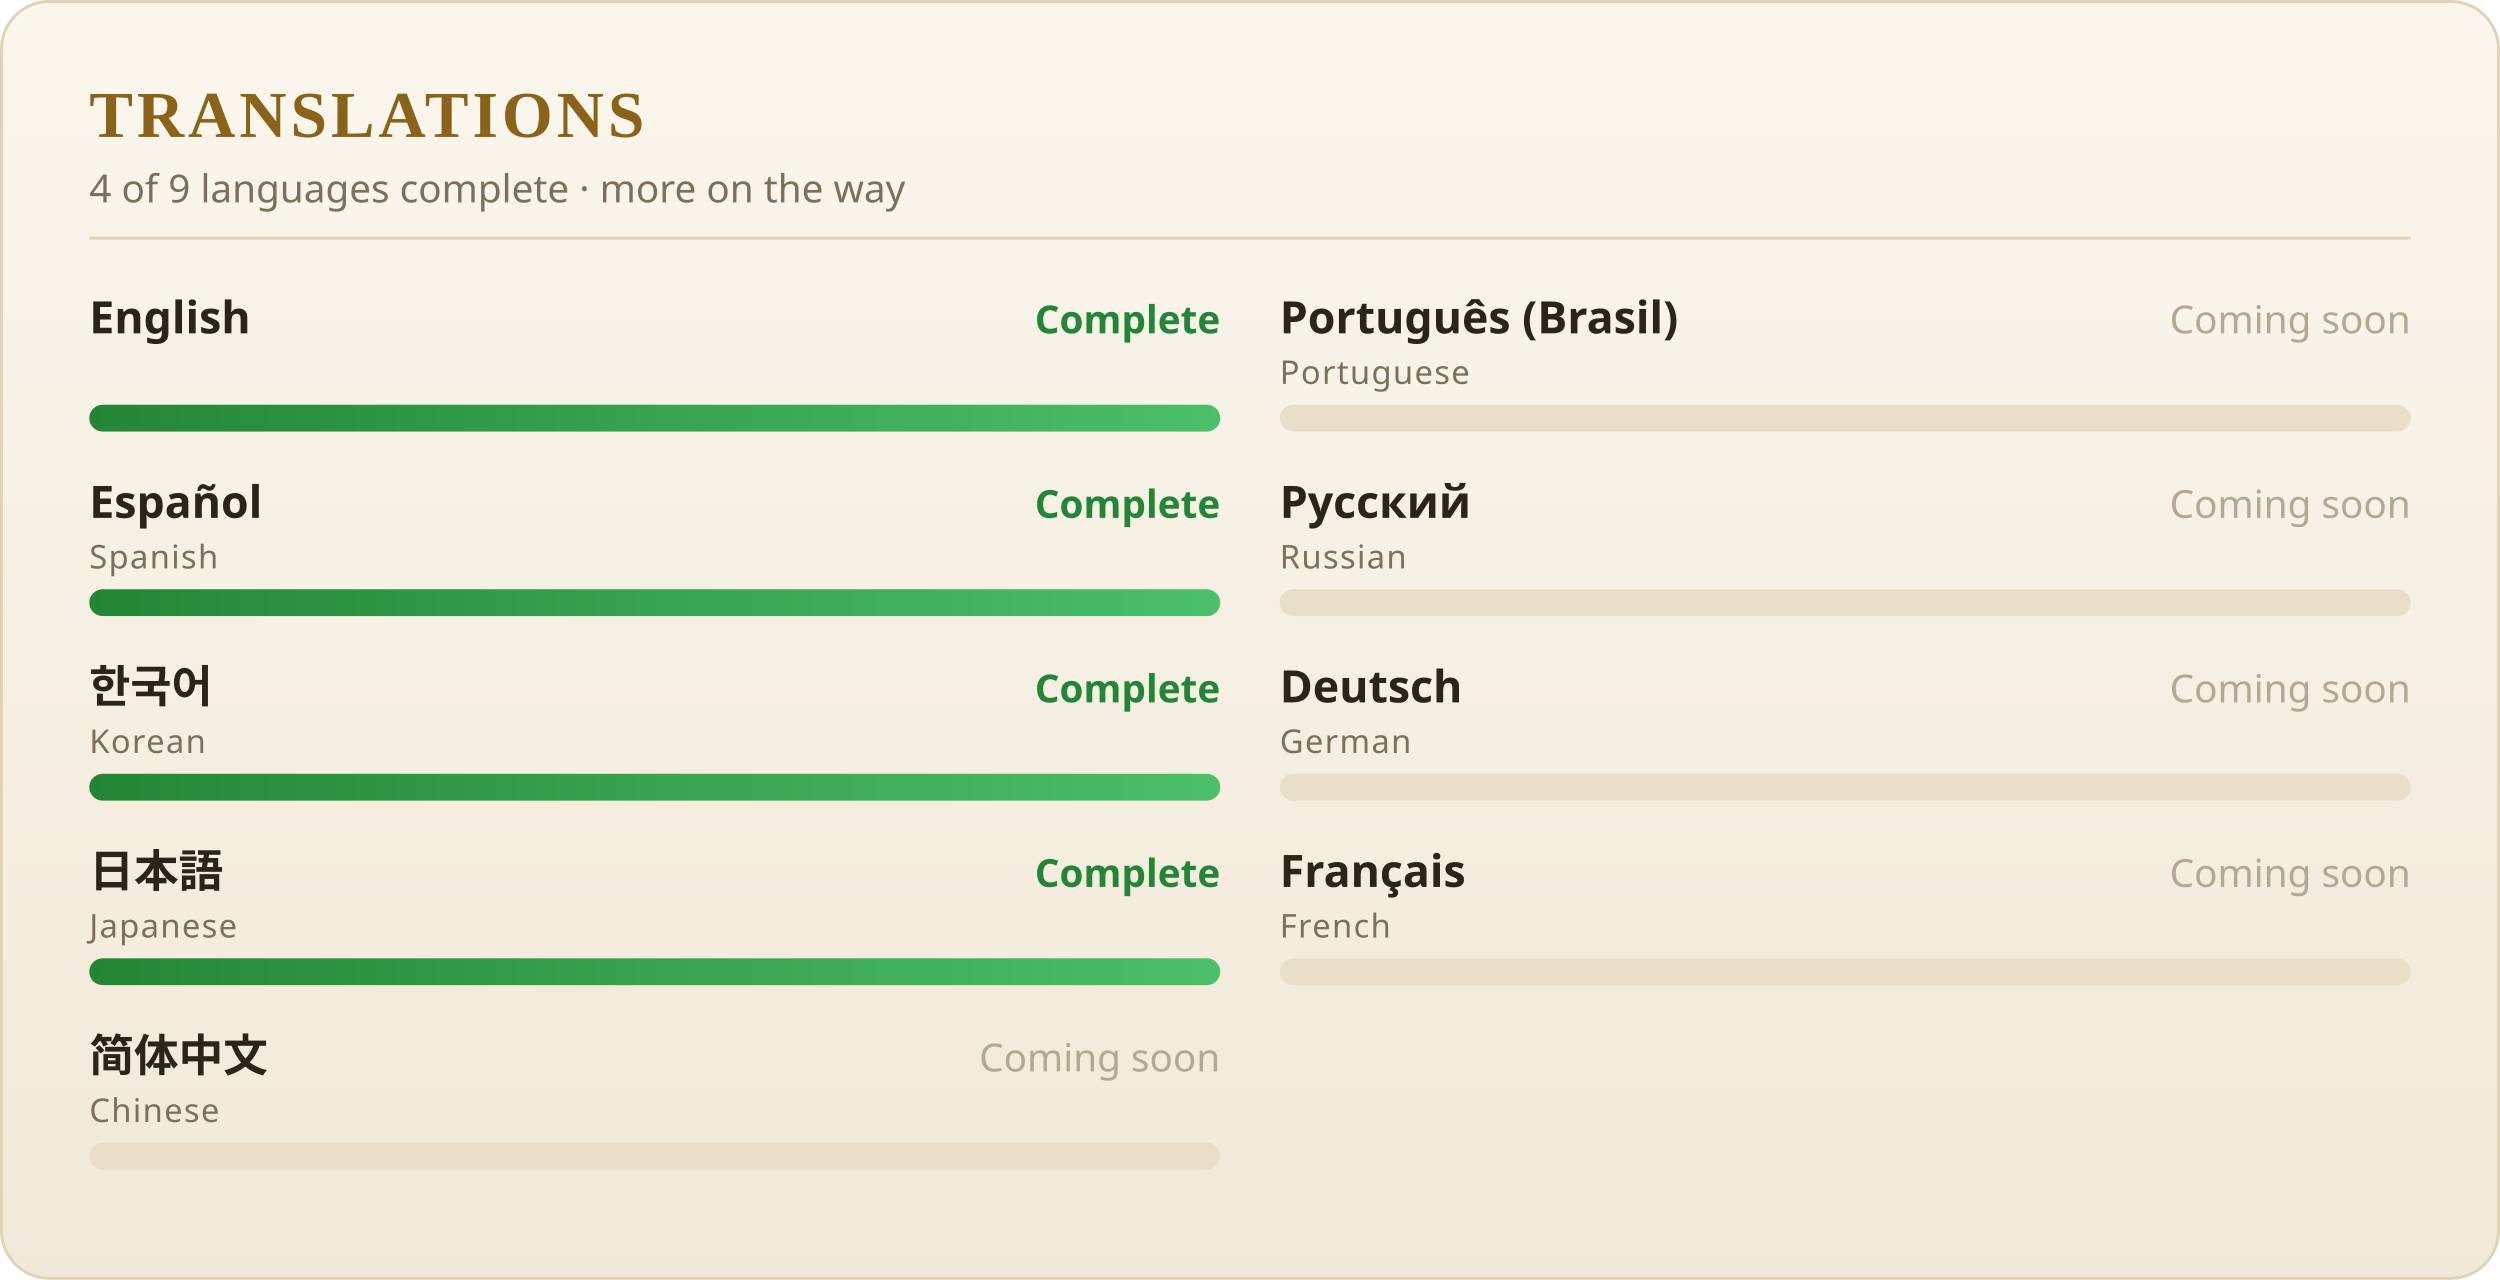
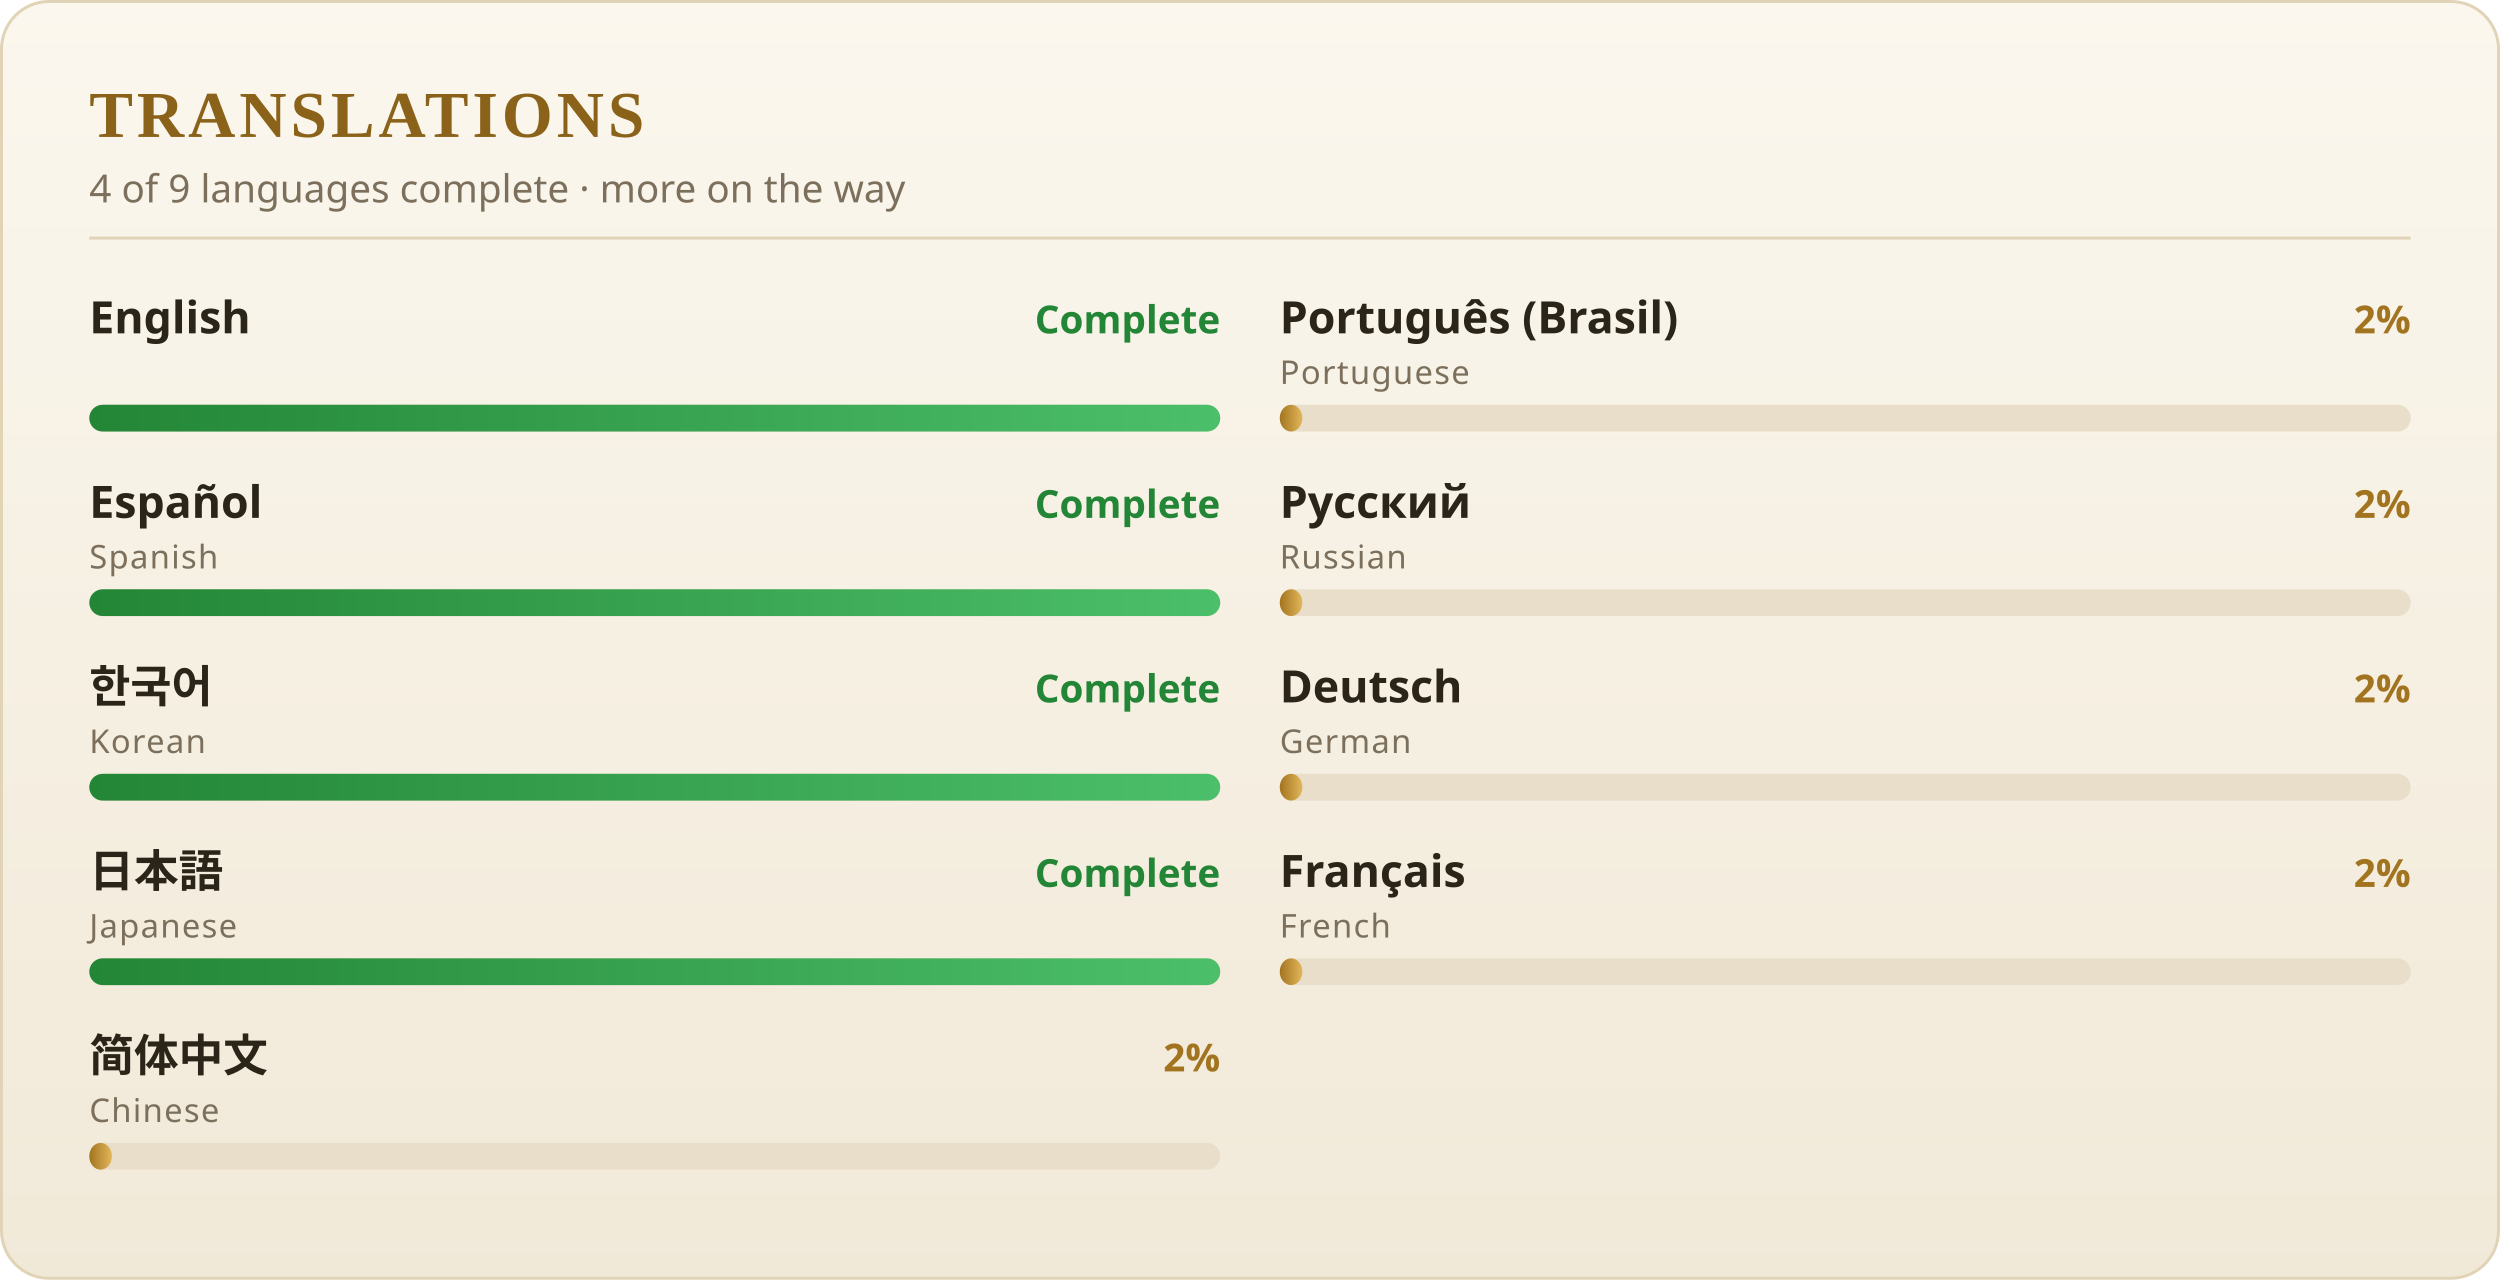
<svg xmlns="http://www.w3.org/2000/svg" width="840" height="430" viewBox="0 0 840 430" role="img" aria-label="Translation progress: 4 of 9 languages complete">
  <defs>
    <linearGradient id="bg" x1="0" y1="0" x2="0" y2="1">
      <stop offset="0" stop-color="#fbf7ee" />
      <stop offset="1" stop-color="#f1e9d8" />
    </linearGradient>
    <linearGradient id="gDone" x1="0" x2="1">
      <stop offset="0" stop-color="#238636" />
      <stop offset="1" stop-color="#4cbf6a" />
    </linearGradient>
    <linearGradient id="gPart" x1="0" x2="1">
      <stop offset="0" stop-color="#a2741f" />
      <stop offset="1" stop-color="#e2b65a" />
    </linearGradient>
  </defs>
  <style>
    text { font-family: -apple-system, 'Segoe UI', 'Noto Sans', 'Noto Sans CJK JP', 'Noto Sans KR', 'Hiragino Sans', 'Malgun Gothic', 'Microsoft YaHei', sans-serif; }
    .title { font: 600 22px Georgia, 'Times New Roman', serif; fill: #8a6219; letter-spacing: 0.06em; }
    .lead { font-size: 13px; fill: #7c705c; }
    .name { font-size: 15px; font-weight: 600; fill: #2b2418; }
    .sub { font-size: 11px; fill: #7c705c; letter-spacing: 0.04em; text-transform: uppercase; }
    .pct { font-size: 13px; font-weight: 700; }
    .done { fill: #238636; } .part { fill: #a2741f; } .soon { fill: #b3a891; font-weight: 500; }
  </style>
  <rect x="0.5" y="0.5" width="839" height="429" rx="16" fill="url(#bg)" stroke="#e0d3b6" />
  <text x="30" y="46" class="title">TRANSLATIONS</text>
  <text x="30" y="68" class="lead">4 of 9 languages complete · more on the way</text>
  <line x1="30" y1="80" x2="810" y2="80" stroke="#e0d3b6" />
  <g transform="translate(30,96)">
    <text x="0" y="16" class="name">English</text>
    <text x="380" y="16" class="pct done" text-anchor="end">Complete</text>
    <rect x="0" y="40" width="380" height="9" rx="4.5" fill="#e8dec9" />
    <rect x="0" y="40" width="380.0" height="9" rx="4.5" fill="url(#gDone)">
      <animate attributeName="width" from="0" to="380.0" dur="1.2s" begin="0.10s" fill="freeze" calcMode="spline" keySplines="0.2 0.8 0.2 1" keyTimes="0;1" />
    </rect>
  </g>
  <g transform="translate(30,158)">
    <text x="0" y="16" class="name">Español</text>
    <text x="380" y="16" class="pct done" text-anchor="end">Complete</text>
    <text x="0" y="33" class="sub">Spanish</text>
    <rect x="0" y="40" width="380" height="9" rx="4.5" fill="#e8dec9" />
    <rect x="0" y="40" width="380.0" height="9" rx="4.5" fill="url(#gDone)">
      <animate attributeName="width" from="0" to="380.0" dur="1.2s" begin="0.18s" fill="freeze" calcMode="spline" keySplines="0.2 0.8 0.2 1" keyTimes="0;1" />
    </rect>
  </g>
  <g transform="translate(30,220)">
    <text x="0" y="16" class="name">한국어</text>
    <text x="380" y="16" class="pct done" text-anchor="end">Complete</text>
    <text x="0" y="33" class="sub">Korean</text>
    <rect x="0" y="40" width="380" height="9" rx="4.5" fill="#e8dec9" />
    <rect x="0" y="40" width="380.0" height="9" rx="4.5" fill="url(#gDone)">
      <animate attributeName="width" from="0" to="380.0" dur="1.2s" begin="0.26s" fill="freeze" calcMode="spline" keySplines="0.2 0.8 0.2 1" keyTimes="0;1" />
    </rect>
  </g>
  <g transform="translate(30,282)">
    <text x="0" y="16" class="name">日本語</text>
    <text x="380" y="16" class="pct done" text-anchor="end">Complete</text>
    <text x="0" y="33" class="sub">Japanese</text>
    <rect x="0" y="40" width="380" height="9" rx="4.5" fill="#e8dec9" />
    <rect x="0" y="40" width="380.0" height="9" rx="4.5" fill="url(#gDone)">
      <animate attributeName="width" from="0" to="380.0" dur="1.2s" begin="0.34s" fill="freeze" calcMode="spline" keySplines="0.2 0.8 0.2 1" keyTimes="0;1" />
    </rect>
  </g>
  <g transform="translate(30,344)">
    <text x="0" y="16" class="name">简体中文</text>
-     <text x="380" y="16" class="pct soon" text-anchor="end">Coming soon</text>
+     <text x="380" y="16" class="pct part" text-anchor="end">2%</text>
    <text x="0" y="33" class="sub">Chinese</text>
    <rect x="0" y="40" width="380" height="9" rx="4.5" fill="#e8dec9" />
+     <rect x="0" y="40" width="7.6" height="9" rx="4.5" fill="url(#gPart)">
+       <animate attributeName="width" from="0" to="7.6" dur="1.2s" begin="0.42s" fill="freeze" calcMode="spline" keySplines="0.2 0.8 0.2 1" keyTimes="0;1" />
+     </rect>
  </g>
  <g transform="translate(430,96)">
    <text x="0" y="16" class="name">Português (Brasil)</text>
-     <text x="380" y="16" class="pct soon" text-anchor="end">Coming soon</text>
+     <text x="380" y="16" class="pct part" text-anchor="end">2%</text>
    <text x="0" y="33" class="sub">Portuguese</text>
    <rect x="0" y="40" width="380" height="9" rx="4.5" fill="#e8dec9" />
+     <rect x="0" y="40" width="7.6" height="9" rx="4.5" fill="url(#gPart)">
+       <animate attributeName="width" from="0" to="7.6" dur="1.2s" begin="0.50s" fill="freeze" calcMode="spline" keySplines="0.2 0.8 0.2 1" keyTimes="0;1" />
+     </rect>
  </g>
  <g transform="translate(430,158)">
    <text x="0" y="16" class="name">Русский</text>
-     <text x="380" y="16" class="pct soon" text-anchor="end">Coming soon</text>
+     <text x="380" y="16" class="pct part" text-anchor="end">2%</text>
    <text x="0" y="33" class="sub">Russian</text>
    <rect x="0" y="40" width="380" height="9" rx="4.5" fill="#e8dec9" />
+     <rect x="0" y="40" width="7.6" height="9" rx="4.5" fill="url(#gPart)">
+       <animate attributeName="width" from="0" to="7.6" dur="1.2s" begin="0.58s" fill="freeze" calcMode="spline" keySplines="0.2 0.8 0.2 1" keyTimes="0;1" />
+     </rect>
  </g>
  <g transform="translate(430,220)">
    <text x="0" y="16" class="name">Deutsch</text>
-     <text x="380" y="16" class="pct soon" text-anchor="end">Coming soon</text>
+     <text x="380" y="16" class="pct part" text-anchor="end">2%</text>
    <text x="0" y="33" class="sub">German</text>
    <rect x="0" y="40" width="380" height="9" rx="4.5" fill="#e8dec9" />
+     <rect x="0" y="40" width="7.6" height="9" rx="4.5" fill="url(#gPart)">
+       <animate attributeName="width" from="0" to="7.6" dur="1.2s" begin="0.66s" fill="freeze" calcMode="spline" keySplines="0.2 0.8 0.2 1" keyTimes="0;1" />
+     </rect>
  </g>
  <g transform="translate(430,282)">
    <text x="0" y="16" class="name">Français</text>
-     <text x="380" y="16" class="pct soon" text-anchor="end">Coming soon</text>
+     <text x="380" y="16" class="pct part" text-anchor="end">2%</text>
    <text x="0" y="33" class="sub">French</text>
    <rect x="0" y="40" width="380" height="9" rx="4.5" fill="#e8dec9" />
+     <rect x="0" y="40" width="7.6" height="9" rx="4.5" fill="url(#gPart)">
+       <animate attributeName="width" from="0" to="7.6" dur="1.2s" begin="0.74s" fill="freeze" calcMode="spline" keySplines="0.2 0.8 0.2 1" keyTimes="0;1" />
+     </rect>
  </g>
</svg>
